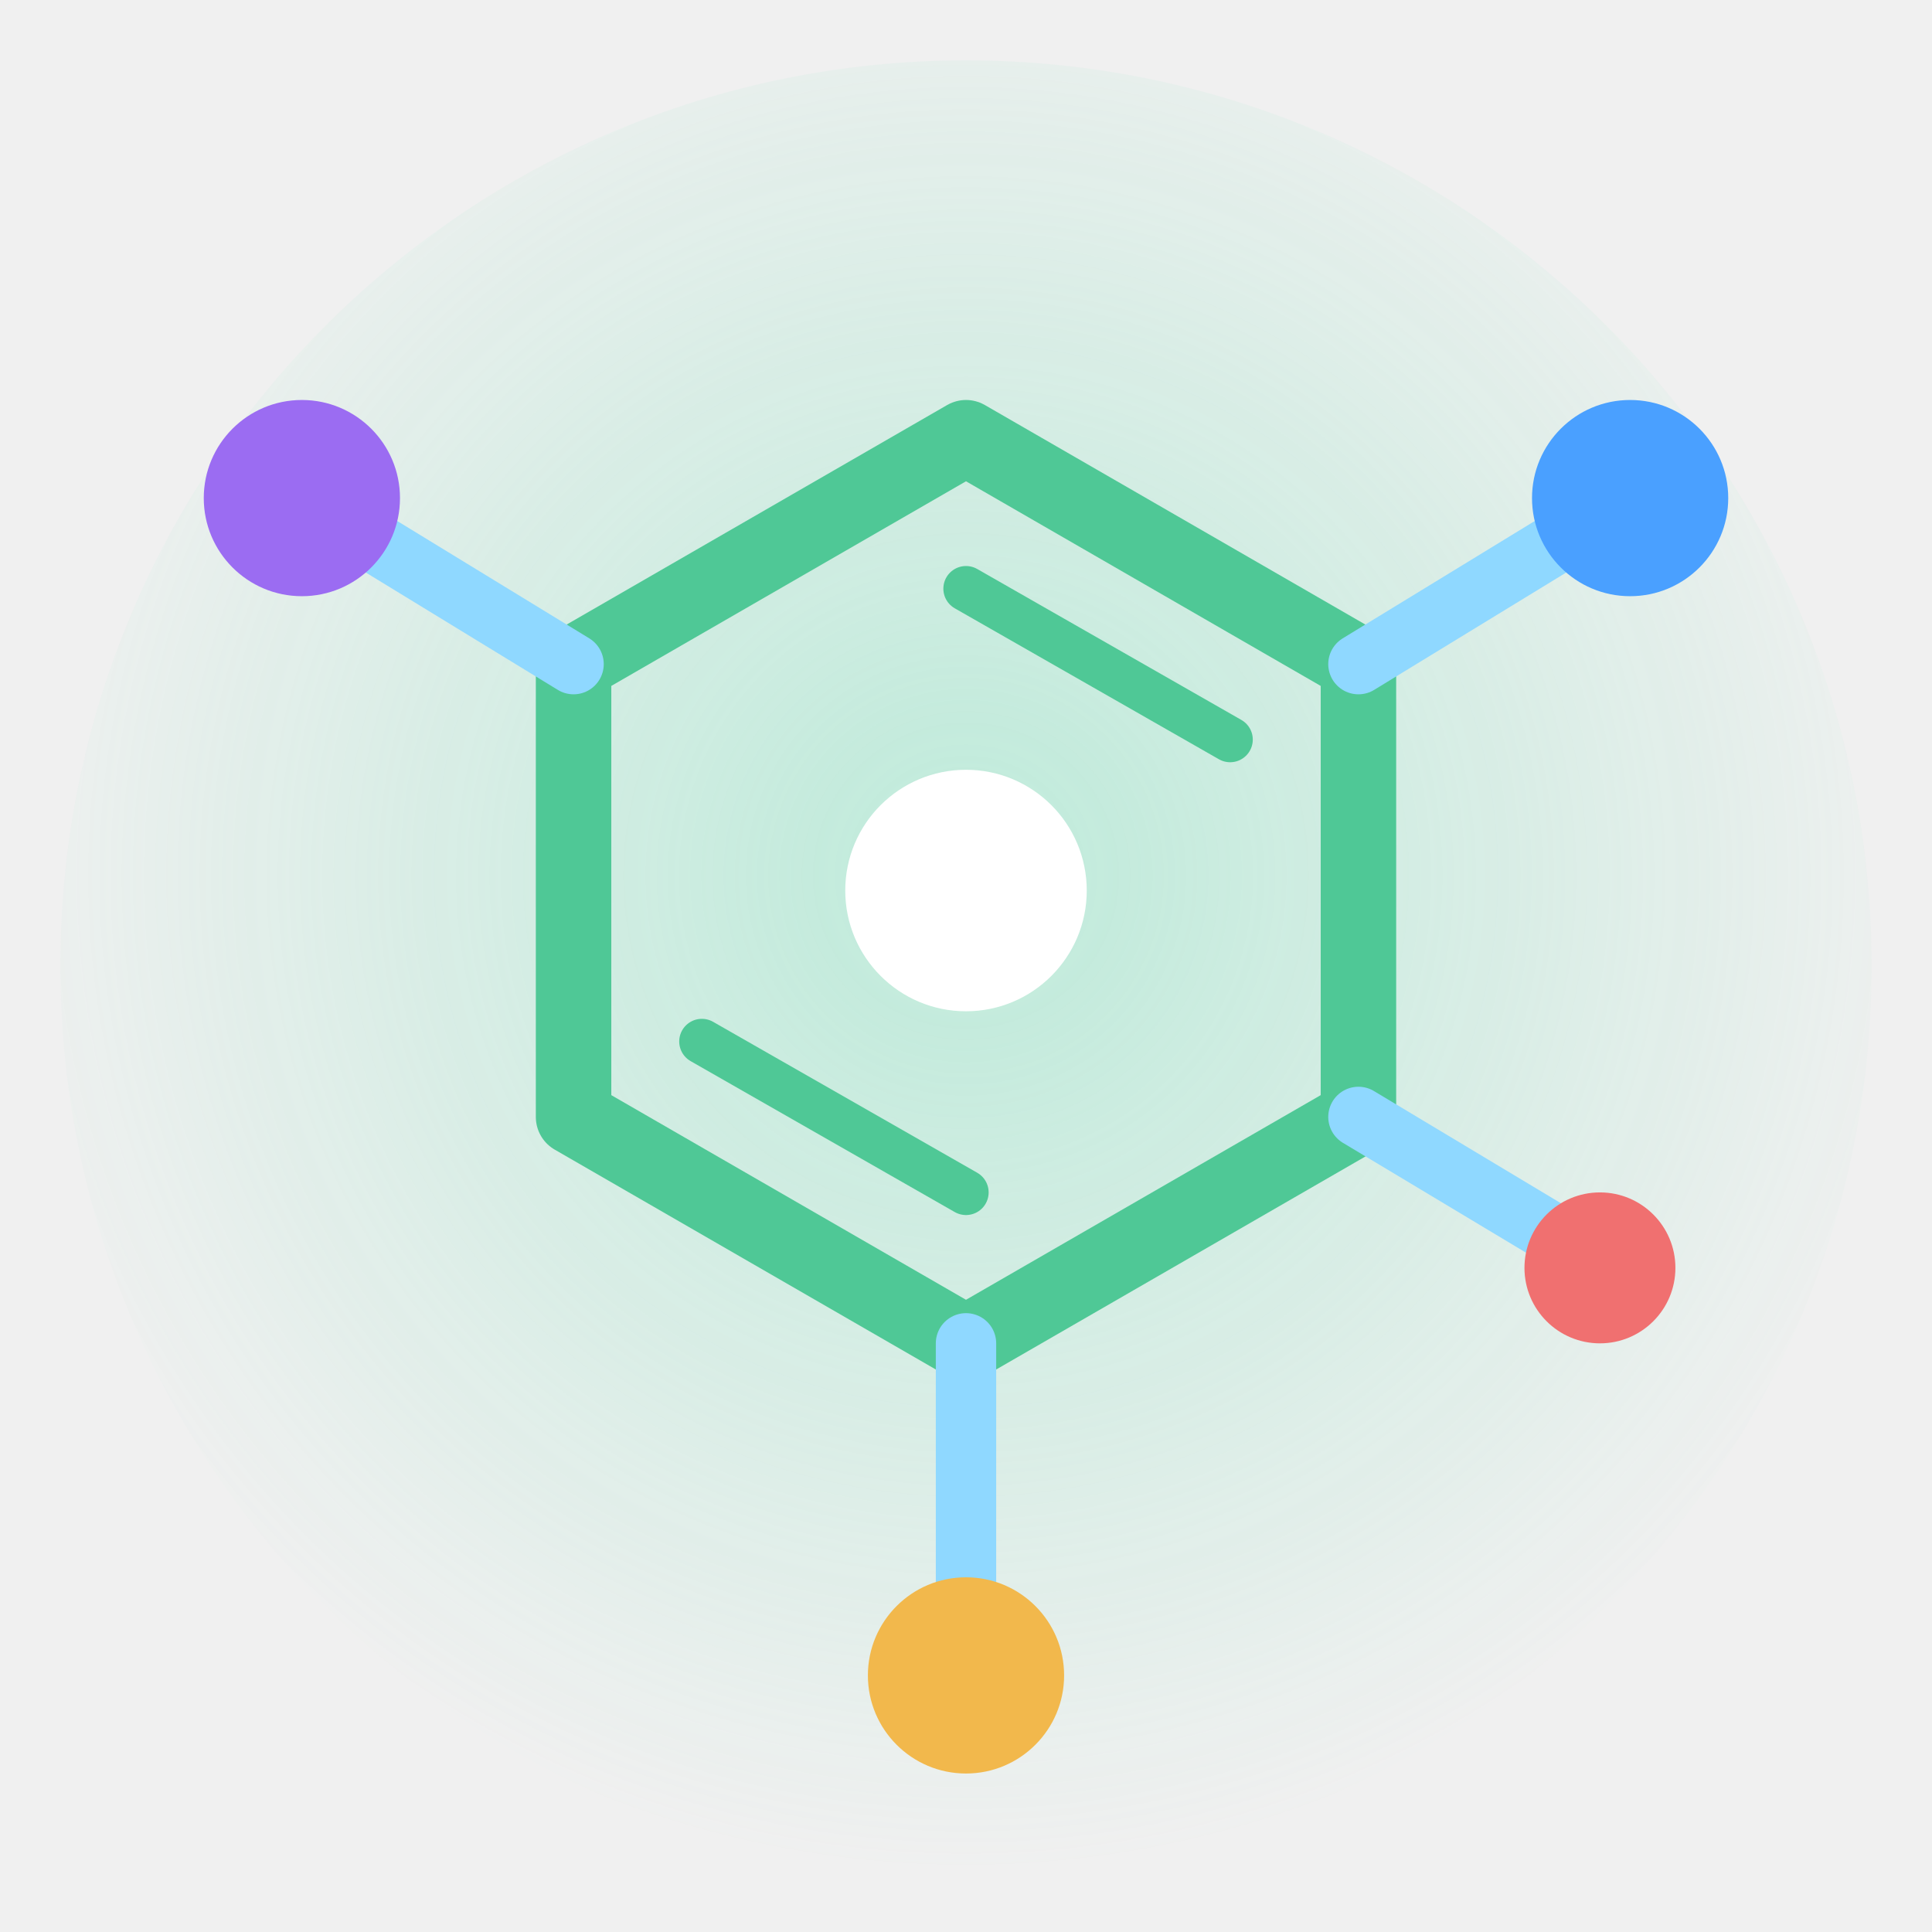
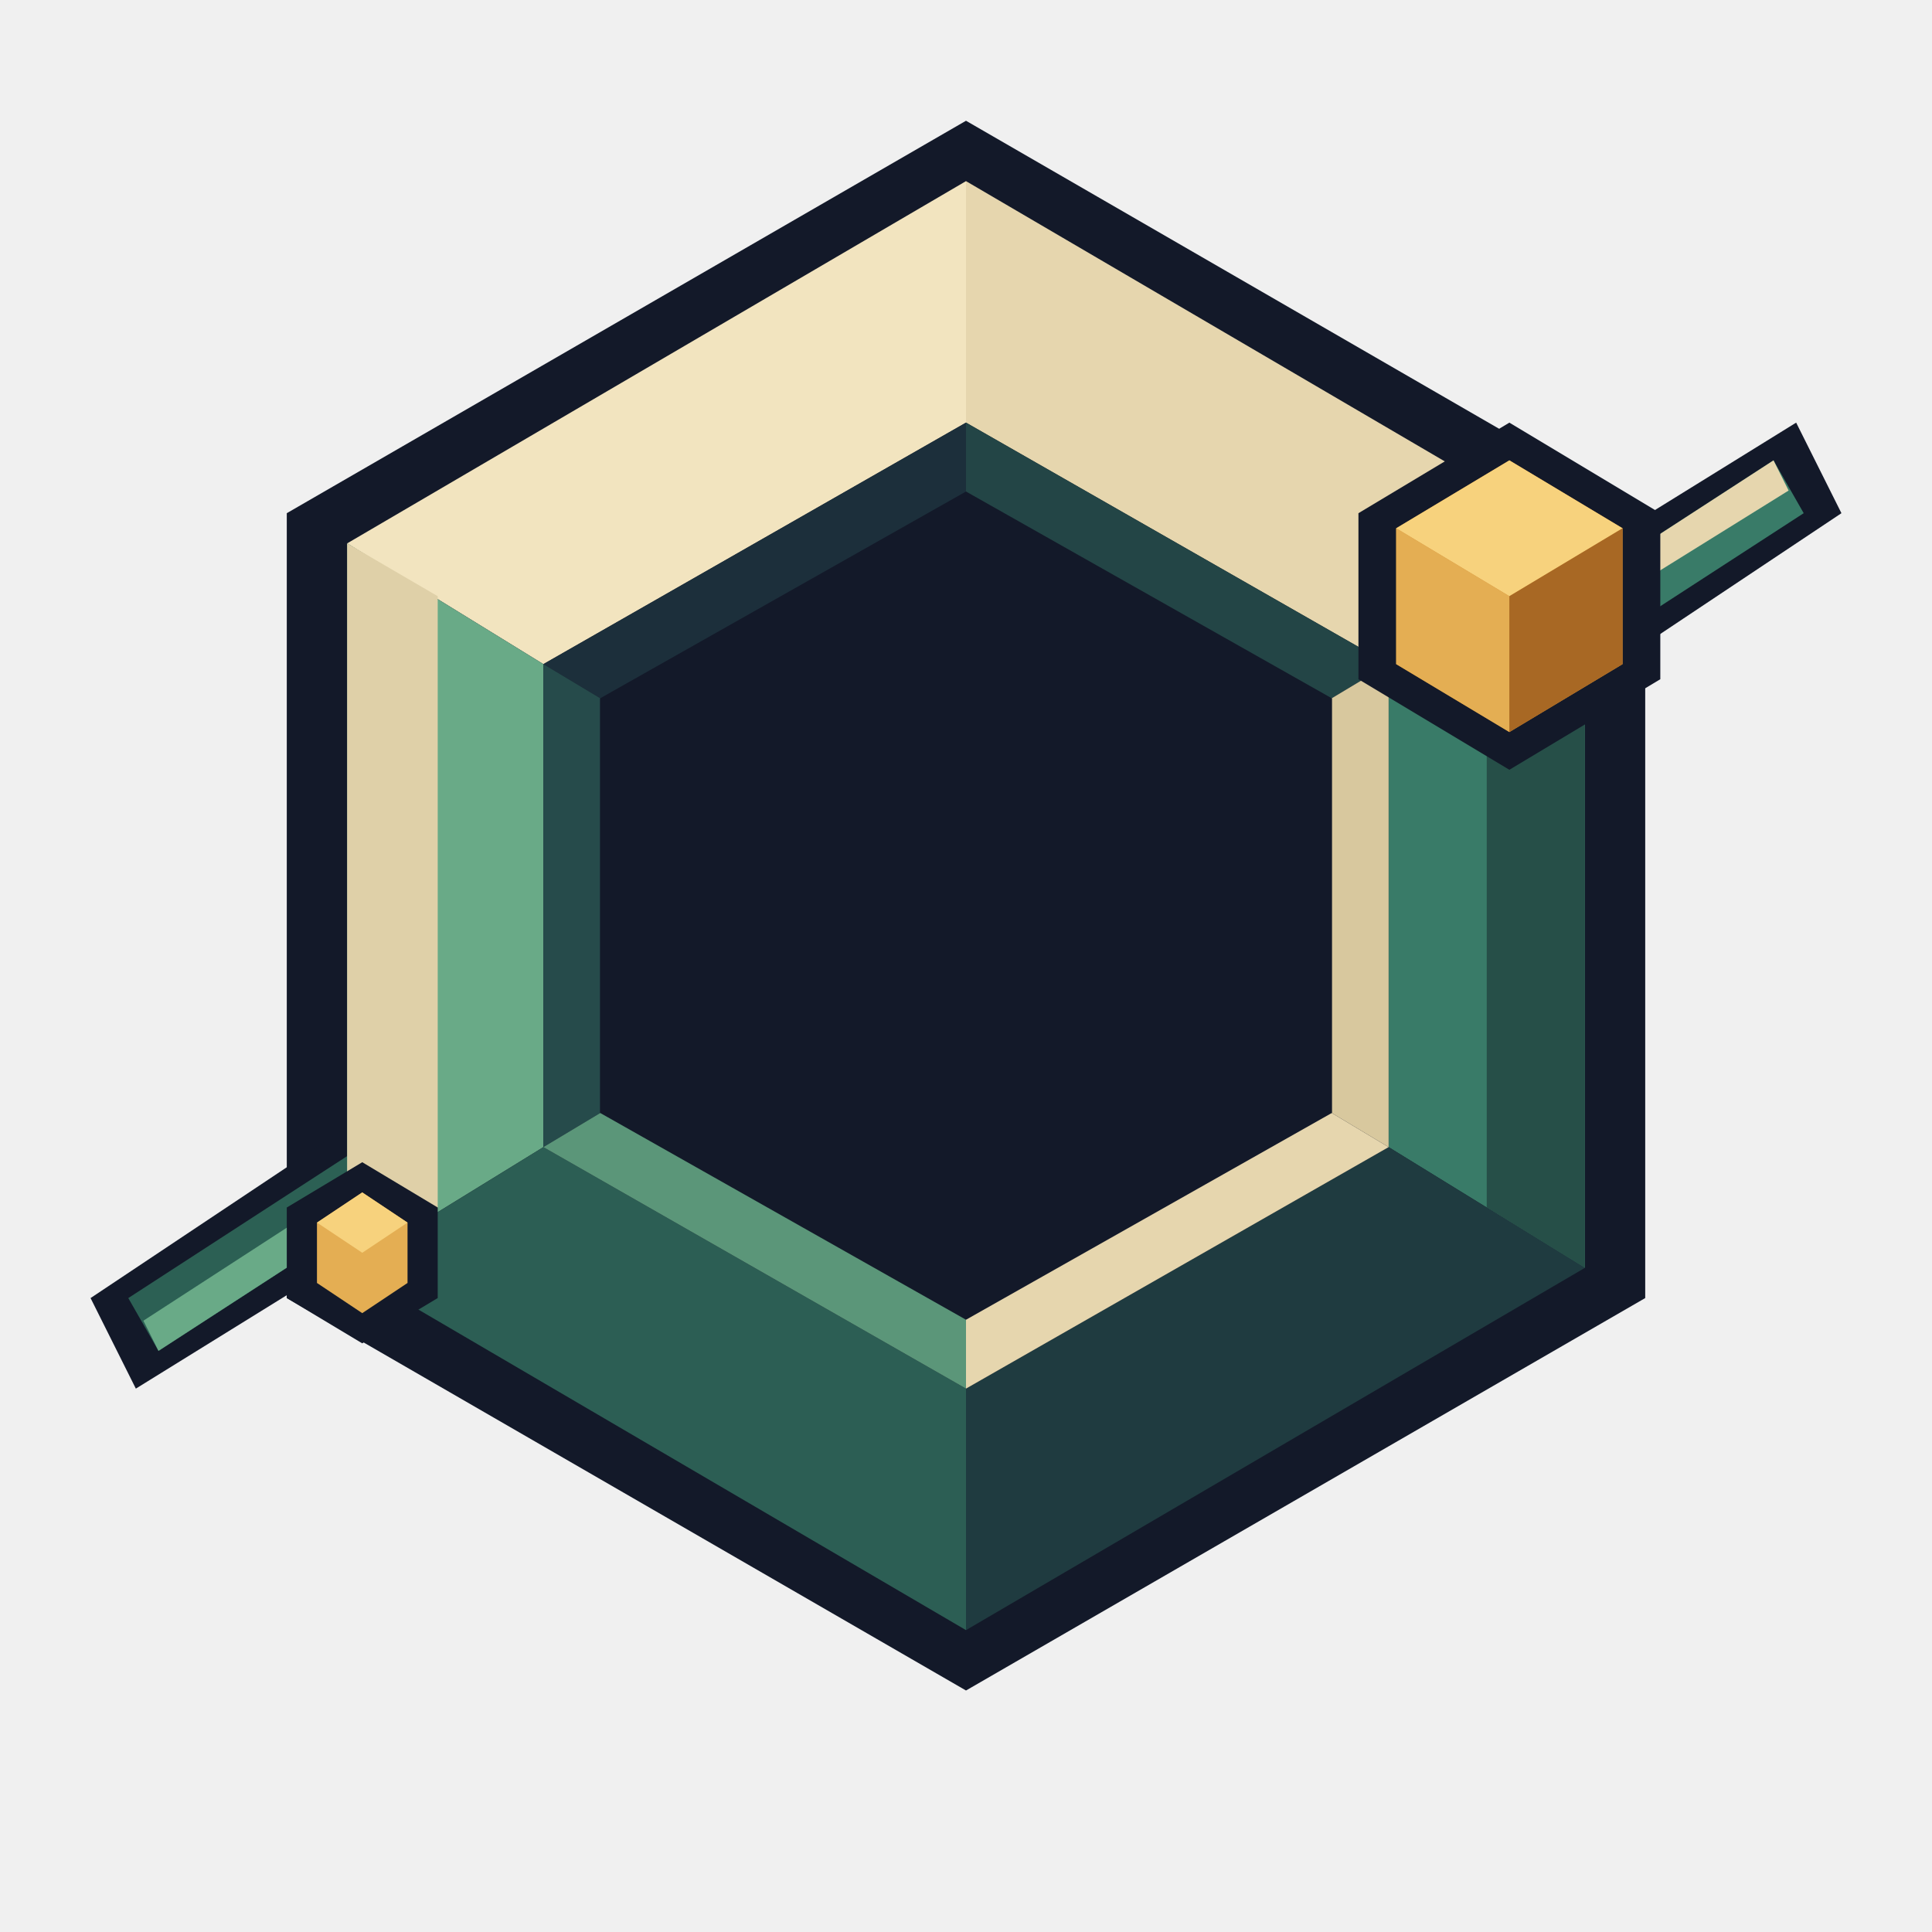
<svg xmlns="http://www.w3.org/2000/svg" viewBox="0 0 256 256" width="256" height="256">
-   <defs>
-     <radialGradient id="g" cx="50%" cy="45%" r="55%">
-       <stop offset="0" stop-color="#5fe0b0" stop-opacity="0.35" />
-       <stop offset="1" stop-color="#5fe0b0" stop-opacity="0" />
-     </radialGradient>
-   </defs>
-   <circle cx="128" cy="128" r="120" fill="url(#g)" />
-   <g fill="none" stroke-linecap="round" stroke-linejoin="round">
-     <path d="M128 58l52 30v60l-52 30-52-30V88z" stroke="#4fc896" stroke-width="10" />
-     <path d="M128 78l35 20" stroke="#4fc896" stroke-width="6" />
-     <path d="M93 138l35 20" stroke="#4fc896" stroke-width="6" />
-     <path d="M180 88l36-22M76 88L40 66M128 178v42M180 148l30 18" stroke="#8fd8ff" stroke-width="8" />
-   </g>
-   <circle cx="216" cy="66" r="13" fill="#4aa0ff" />
-   <circle cx="40" cy="66" r="13" fill="#9b6cf2" />
-   <circle cx="128" cy="222" r="13" fill="#f2b84c" />
-   <circle cx="212" cy="168" r="10" fill="#f07070" />
-   <circle cx="128" cy="118" r="16" fill="#ffffff" />
+   <polygon points="128,16 218,68 218,172 128,224 38,172 38,68" fill="#131929" />
+   <polygon points="196,82 238,56 244,68 202,96" fill="#131929" />
+   <polygon points="198,85 235,61 239,68 202,92" fill="#397b68" />
+   <polygon points="198,85 235,61 237,65 200,88" fill="#e6d6ae" />
+   <polygon points="60,158 18,184 12,172 54,144" fill="#131929" />
+   <polygon points="58,155 21,179 17,172 54,148" fill="#2c6054" />
+   <polygon points="58,155 21,179 19,175 56,151" fill="#69aa87" />
+   <polygon points="128,24 210,72 184,88 128,56" fill="#e6d6ae" />
+   <polygon points="128,24 46,72 72,88 128,56" fill="#f2e4bf" />
+   <polygon points="46,72 46,168 72,152 72,88" fill="#69aa87" />
+   <polygon points="46,72 58,79 58,160 46,168" fill="#dfd0a8" />
+   <polygon points="210,72 210,168 184,152 184,88" fill="#397b68" />
+   <polygon points="210,72 197,80 197,160 210,168" fill="#264f48" />
+   <polygon points="210,168 128,216 128,184 184,152" fill="#1f3b40" />
+   <polygon points="46,168 128,216 128,184 72,152" fill="#2c5e54" />
+   <polygon points="128,56 184,88 174,94 128,68" fill="#234546" />
+   <polygon points="128,56 72,88 82,94 128,68" fill="#1c2f3b" />
+   <polygon points="72,88 72,152 82,146 82,94" fill="#264b4b" />
+   <polygon points="184,88 184,152 174,146 174,94" fill="#d8c89e" />
+   <polygon points="184,152 128,184 128,172 174,146" fill="#e6d6ae" />
+   <polygon points="72,152 128,184 128,172 82,146" fill="#5b9679" />
+   <polygon points="128,68 174,94 174,146 128,172 82,146 82,94" fill="none" stroke="#131929" stroke-width="5" stroke-linejoin="miter" />
+   <polygon points="200,56 220,68 220,90 200,102 180,90 180,68" fill="#131929" />
+   <polygon points="200,61 215,70 215,88 200,97 185,88 185,70" fill="#d49238" />
+   <polygon points="200,61 185,70 200,79 215,70" fill="#f7d27d" />
+   <polygon points="200,79 185,70 185,88 200,97" fill="#e4ae53" />
+   <polygon points="200,79 215,70 215,88 200,97" fill="#a86824" />
+   <polygon points="48,154 58,160 58,172 48,178 38,172 38,160" fill="#131929" />
+   <polygon points="48,158 54,162 54,170 48,174 42,170 42,162" fill="#e4ae53" />
+   <polygon points="48,158 42,162 48,166 54,162" fill="#f7d27d" />
</svg>
